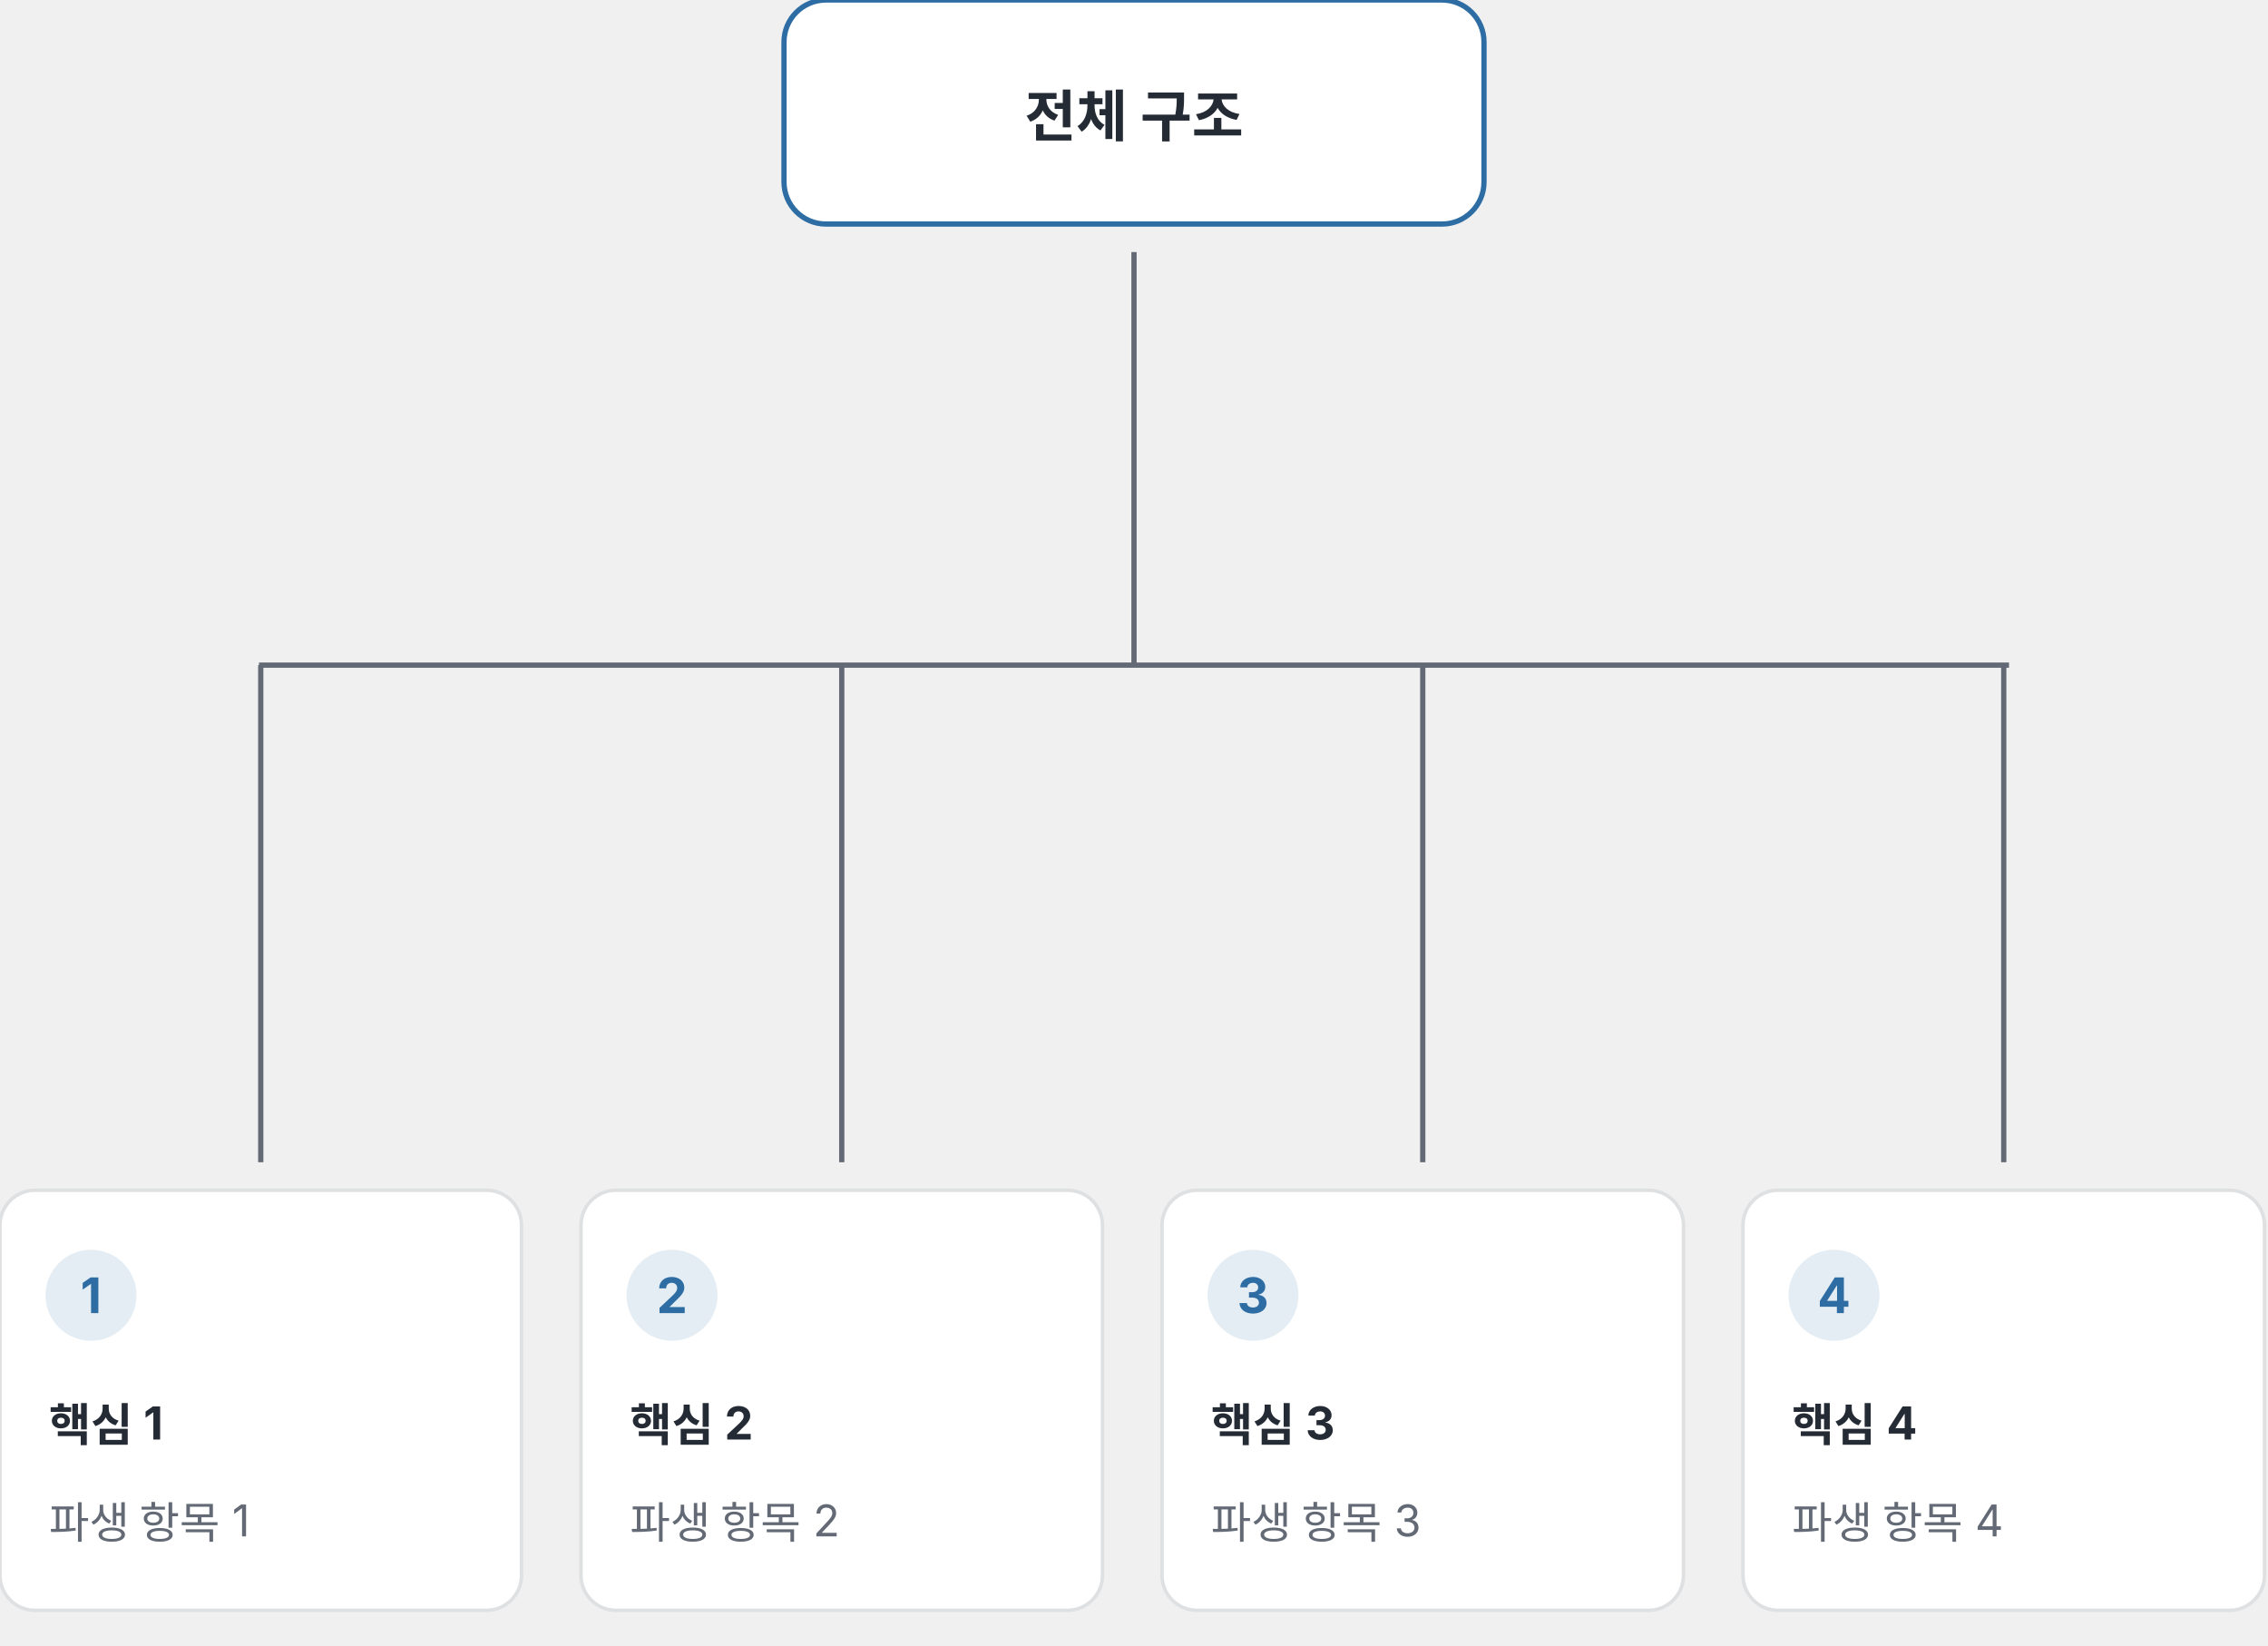
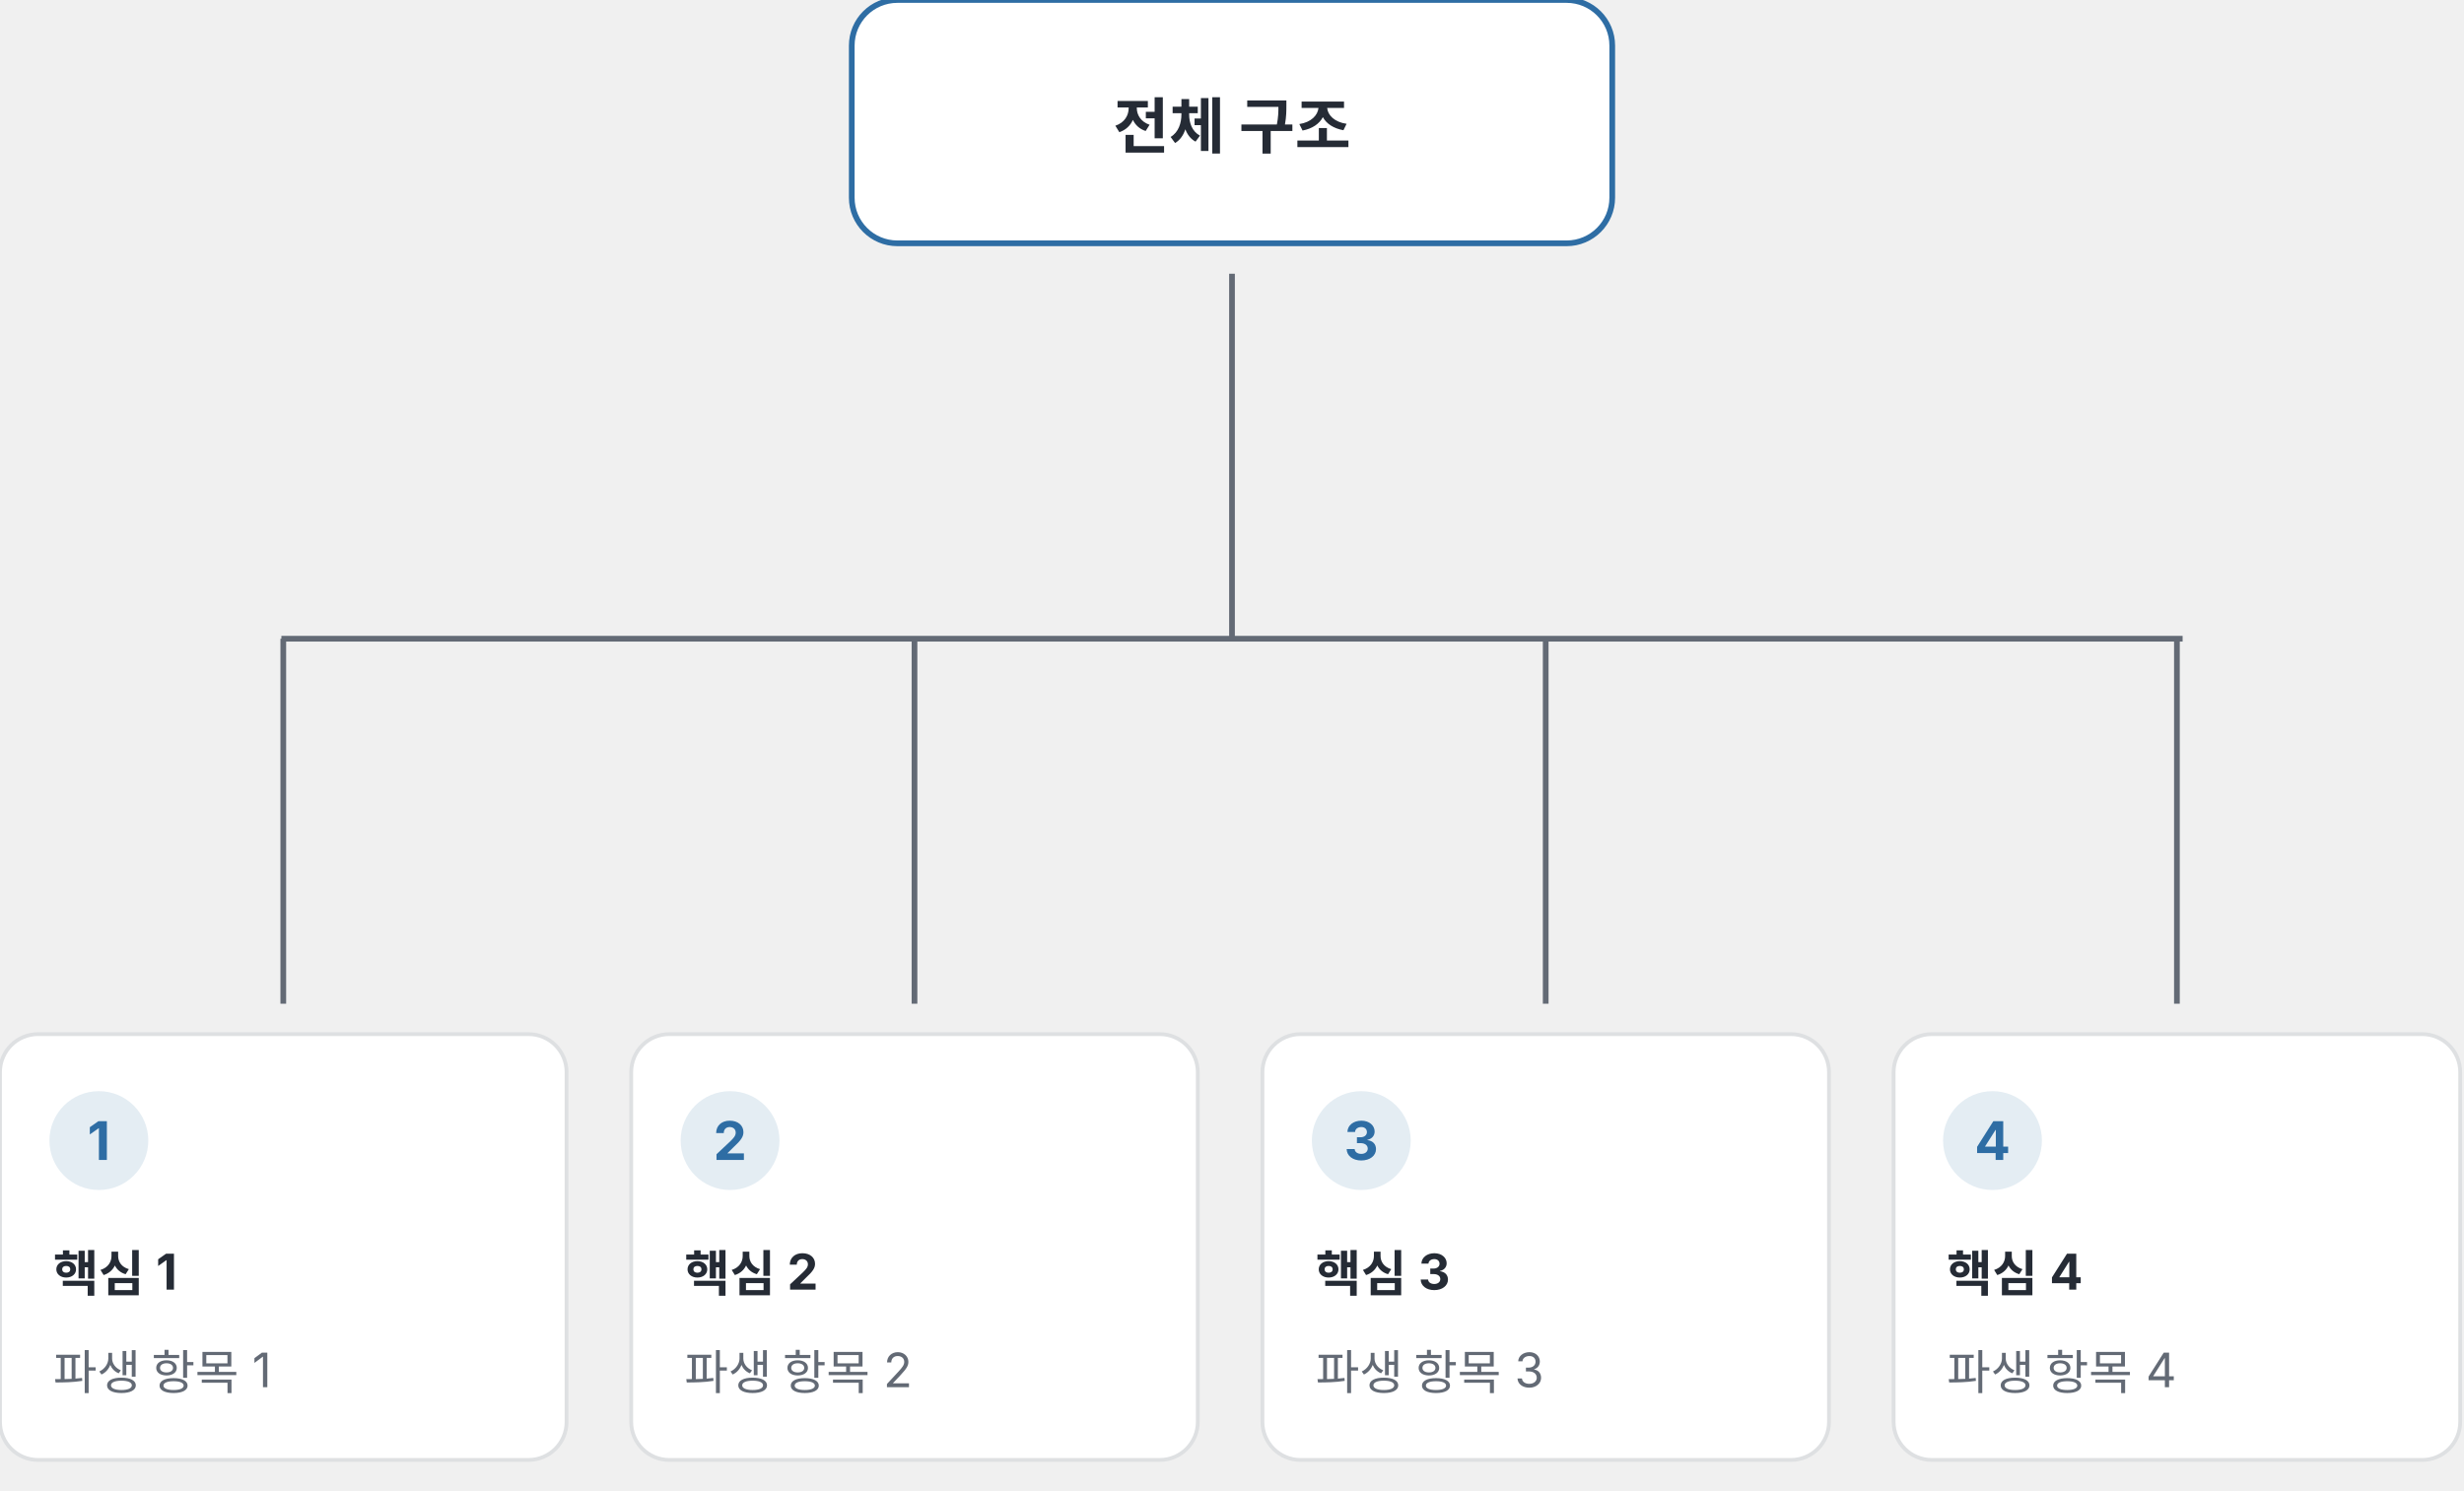
- <svg xmlns="http://www.w3.org/2000/svg" viewBox="0 0 648 470" width="648" height="470" role="img" style="font-family:Pretendard,Inter,-apple-system,BlinkMacSystemFont,'Segoe UI',sans-serif">
+ <svg xmlns="http://www.w3.org/2000/svg" viewBox="0 0 648 392" width="648" height="392" role="img" style="font-family:Pretendard,Inter,-apple-system,BlinkMacSystemFont,'Segoe UI',sans-serif">
  <g data-comp-entity="root">
    <rect x="224" y="0" width="200" height="64" rx="12" fill="#FFFFFF" stroke="#2E6DA4" stroke-width="1.5" data-fill-role="surface" data-stroke-role="focus" />
    <text x="324" y="32" font-size="16" font-weight="700" fill="#252B35" data-fill-role="ink" text-anchor="middle" dominant-baseline="central">전체 구조</text>
  </g>
-   <path d="M324 72 V190 M74 190 H574" fill="none" stroke="#636A75" stroke-width="1.5" data-stroke-role="muted" />
-   <path d="M74.5 190 V332" fill="none" stroke="#636A75" stroke-width="1.5" data-stroke-role="muted" />
+   <path d="M324 72 V168 M74 168 H574" fill="none" stroke="#636A75" stroke-width="1.5" data-stroke-role="muted" />
+   <path d="M74.5 168 V264" fill="none" stroke="#636A75" stroke-width="1.5" data-stroke-role="muted" />
  <g data-comp-entity="leaf-1">
-     <rect x="0" y="340" width="149" height="120" rx="10" fill="#FFFFFF" stroke="#DEE0E2" stroke-width="1" data-fill-role="surface" data-stroke-role="rule" />
-     <circle cx="26" cy="370" r="13" fill="#E4EDF3" data-fill-role="surface-tint" />
-     <text x="26" y="370" font-size="14" font-weight="700" fill="#2E6DA4" data-fill-role="focus" text-anchor="middle" dominant-baseline="central">1</text>
-     <text x="14" y="406" font-size="13" font-weight="700" fill="#252B35" data-fill-role="ink" dominant-baseline="central">핵심 1</text>
-     <text x="14" y="434" font-size="12.5" fill="#636A75" data-fill-role="muted" dominant-baseline="central">파생 항목 1</text>
+     <rect x="0" y="272" width="149" height="112" rx="10" fill="#FFFFFF" stroke="#DEE0E2" stroke-width="1" data-fill-role="surface" data-stroke-role="rule" />
+     <circle cx="26" cy="300" r="13" fill="#E4EDF3" data-fill-role="surface-tint" />
+     <text x="26" y="300" font-size="14" font-weight="700" fill="#2E6DA4" data-fill-role="focus" text-anchor="middle" dominant-baseline="central">1</text>
+     <text x="14" y="334" font-size="13" font-weight="700" fill="#252B35" data-fill-role="ink" dominant-baseline="central">핵심 1</text>
+     <text x="14" y="360" font-size="12.5" fill="#636A75" data-fill-role="muted" dominant-baseline="central">파생 항목 1</text>
  </g>
-   <path d="M240.5 190 V332" fill="none" stroke="#636A75" stroke-width="1.5" data-stroke-role="muted" />
+   <path d="M240.5 168 V264" fill="none" stroke="#636A75" stroke-width="1.5" data-stroke-role="muted" />
  <g data-comp-entity="leaf-2">
-     <rect x="166" y="340" width="149" height="120" rx="10" fill="#FFFFFF" stroke="#DEE0E2" stroke-width="1" data-fill-role="surface" data-stroke-role="rule" />
-     <circle cx="192" cy="370" r="13" fill="#E4EDF3" data-fill-role="surface-tint" />
-     <text x="192" y="370" font-size="14" font-weight="700" fill="#2E6DA4" data-fill-role="focus" text-anchor="middle" dominant-baseline="central">2</text>
-     <text x="180" y="406" font-size="13" font-weight="700" fill="#252B35" data-fill-role="ink" dominant-baseline="central">핵심 2</text>
-     <text x="180" y="434" font-size="12.5" fill="#636A75" data-fill-role="muted" dominant-baseline="central">파생 항목 2</text>
+     <rect x="166" y="272" width="149" height="112" rx="10" fill="#FFFFFF" stroke="#DEE0E2" stroke-width="1" data-fill-role="surface" data-stroke-role="rule" />
+     <circle cx="192" cy="300" r="13" fill="#E4EDF3" data-fill-role="surface-tint" />
+     <text x="192" y="300" font-size="14" font-weight="700" fill="#2E6DA4" data-fill-role="focus" text-anchor="middle" dominant-baseline="central">2</text>
+     <text x="180" y="334" font-size="13" font-weight="700" fill="#252B35" data-fill-role="ink" dominant-baseline="central">핵심 2</text>
+     <text x="180" y="360" font-size="12.5" fill="#636A75" data-fill-role="muted" dominant-baseline="central">파생 항목 2</text>
  </g>
-   <path d="M406.5 190 V332" fill="none" stroke="#636A75" stroke-width="1.5" data-stroke-role="muted" />
+   <path d="M406.5 168 V264" fill="none" stroke="#636A75" stroke-width="1.5" data-stroke-role="muted" />
  <g data-comp-entity="leaf-3">
-     <rect x="332" y="340" width="149" height="120" rx="10" fill="#FFFFFF" stroke="#DEE0E2" stroke-width="1" data-fill-role="surface" data-stroke-role="rule" />
-     <circle cx="358" cy="370" r="13" fill="#E4EDF3" data-fill-role="surface-tint" />
-     <text x="358" y="370" font-size="14" font-weight="700" fill="#2E6DA4" data-fill-role="focus" text-anchor="middle" dominant-baseline="central">3</text>
-     <text x="346" y="406" font-size="13" font-weight="700" fill="#252B35" data-fill-role="ink" dominant-baseline="central">핵심 3</text>
-     <text x="346" y="434" font-size="12.5" fill="#636A75" data-fill-role="muted" dominant-baseline="central">파생 항목 3</text>
+     <rect x="332" y="272" width="149" height="112" rx="10" fill="#FFFFFF" stroke="#DEE0E2" stroke-width="1" data-fill-role="surface" data-stroke-role="rule" />
+     <circle cx="358" cy="300" r="13" fill="#E4EDF3" data-fill-role="surface-tint" />
+     <text x="358" y="300" font-size="14" font-weight="700" fill="#2E6DA4" data-fill-role="focus" text-anchor="middle" dominant-baseline="central">3</text>
+     <text x="346" y="334" font-size="13" font-weight="700" fill="#252B35" data-fill-role="ink" dominant-baseline="central">핵심 3</text>
+     <text x="346" y="360" font-size="12.5" fill="#636A75" data-fill-role="muted" dominant-baseline="central">파생 항목 3</text>
  </g>
-   <path d="M572.5 190 V332" fill="none" stroke="#636A75" stroke-width="1.5" data-stroke-role="muted" />
+   <path d="M572.5 168 V264" fill="none" stroke="#636A75" stroke-width="1.5" data-stroke-role="muted" />
  <g data-comp-entity="leaf-4">
-     <rect x="498" y="340" width="149" height="120" rx="10" fill="#FFFFFF" stroke="#DEE0E2" stroke-width="1" data-fill-role="surface" data-stroke-role="rule" />
-     <circle cx="524" cy="370" r="13" fill="#E4EDF3" data-fill-role="surface-tint" />
-     <text x="524" y="370" font-size="14" font-weight="700" fill="#2E6DA4" data-fill-role="focus" text-anchor="middle" dominant-baseline="central">4</text>
-     <text x="512" y="406" font-size="13" font-weight="700" fill="#252B35" data-fill-role="ink" dominant-baseline="central">핵심 4</text>
-     <text x="512" y="434" font-size="12.5" fill="#636A75" data-fill-role="muted" dominant-baseline="central">파생 항목 4</text>
+     <rect x="498" y="272" width="149" height="112" rx="10" fill="#FFFFFF" stroke="#DEE0E2" stroke-width="1" data-fill-role="surface" data-stroke-role="rule" />
+     <circle cx="524" cy="300" r="13" fill="#E4EDF3" data-fill-role="surface-tint" />
+     <text x="524" y="300" font-size="14" font-weight="700" fill="#2E6DA4" data-fill-role="focus" text-anchor="middle" dominant-baseline="central">4</text>
+     <text x="512" y="334" font-size="13" font-weight="700" fill="#252B35" data-fill-role="ink" dominant-baseline="central">핵심 4</text>
+     <text x="512" y="360" font-size="12.5" fill="#636A75" data-fill-role="muted" dominant-baseline="central">파생 항목 4</text>
  </g>
</svg>
